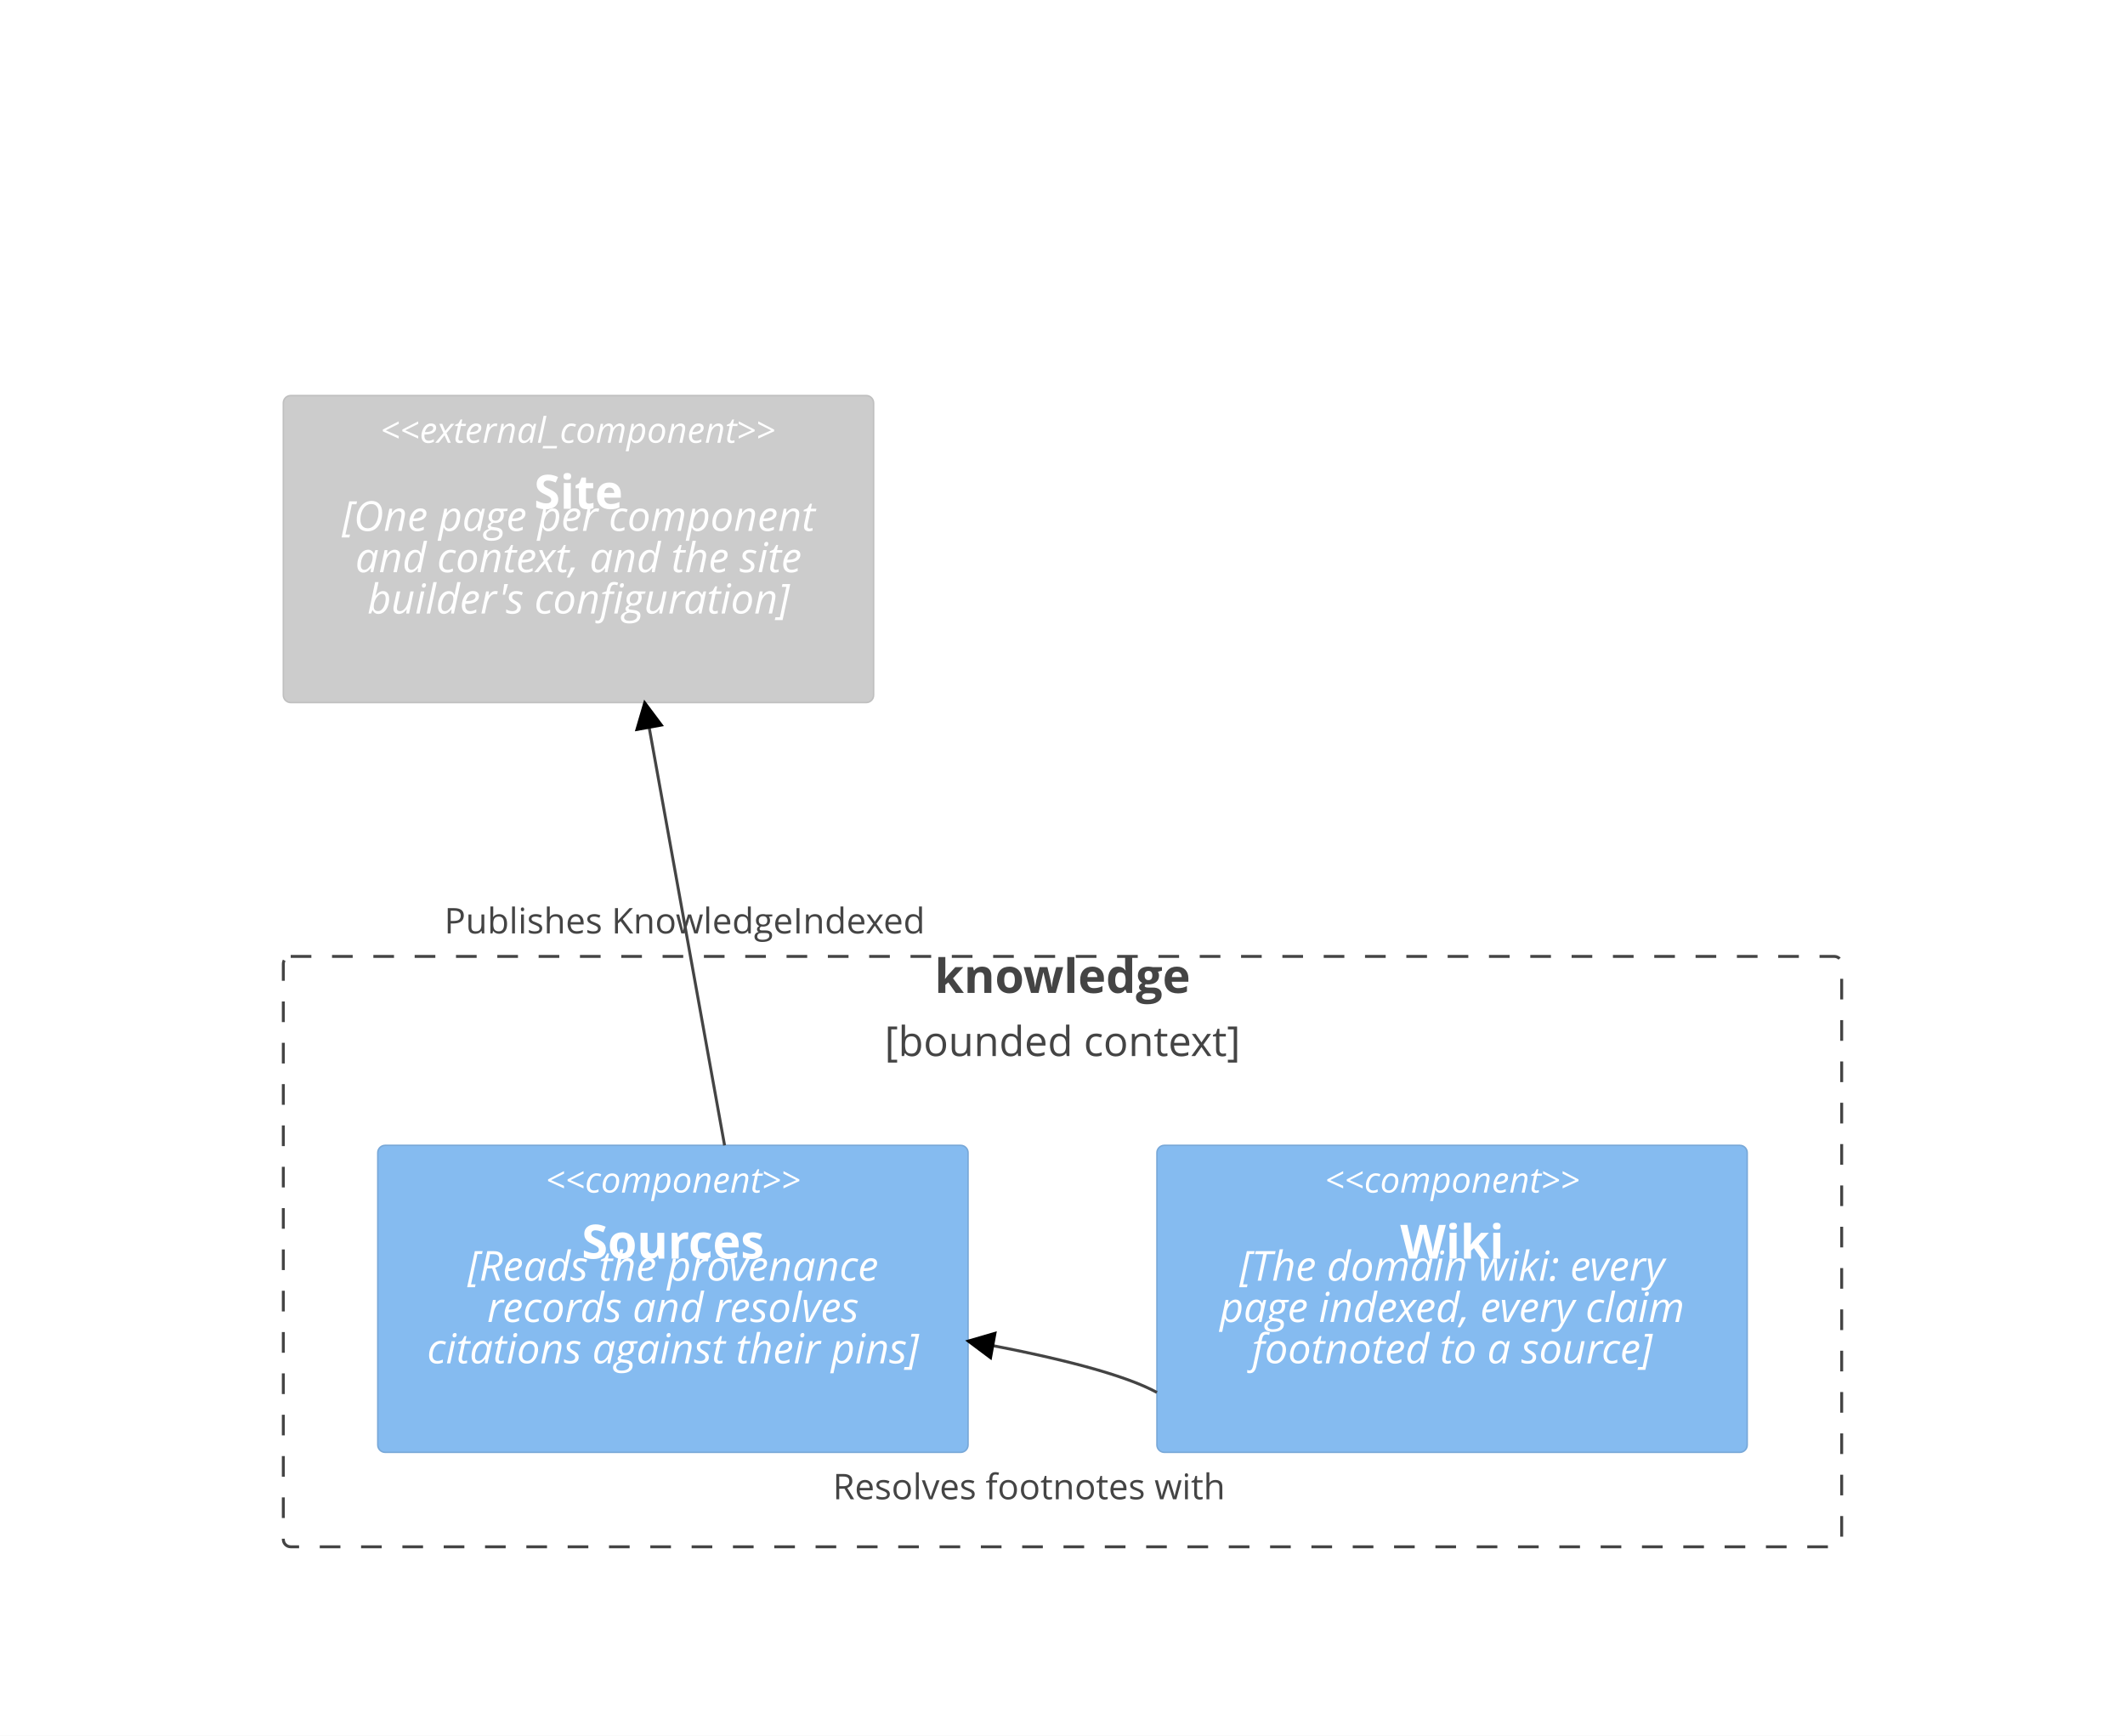
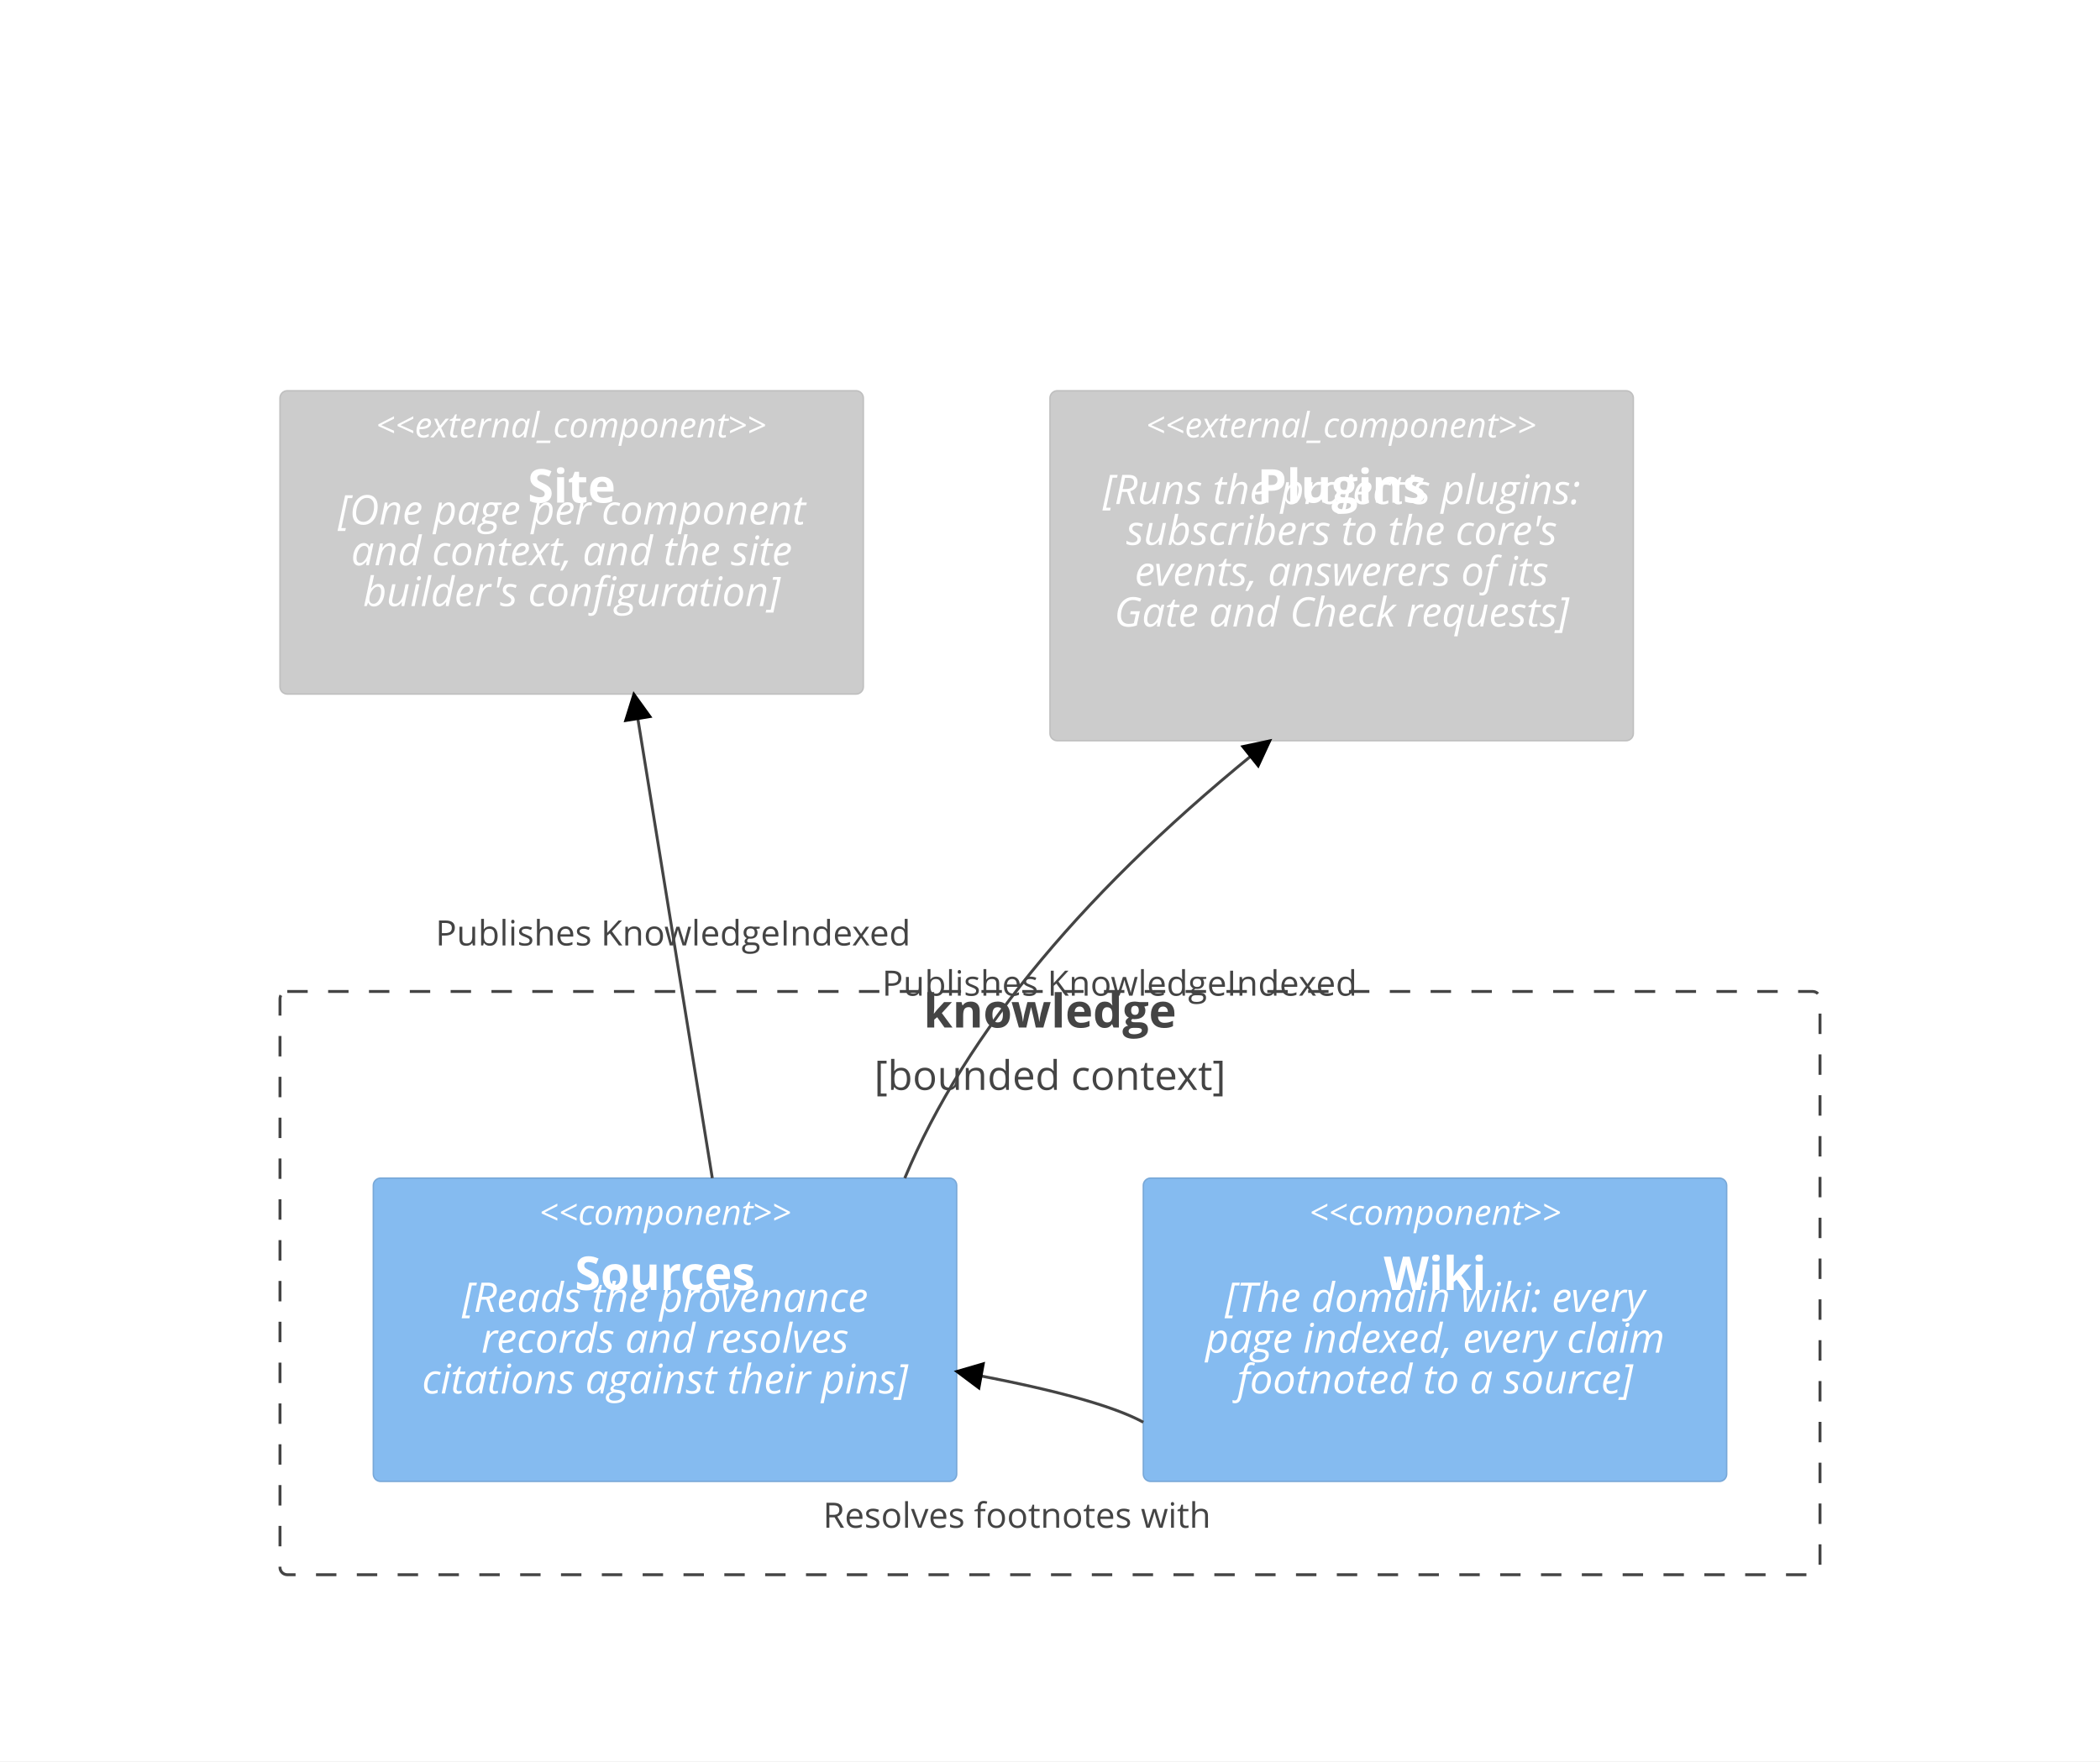
- <svg xmlns="http://www.w3.org/2000/svg" width="100%" viewBox="0 -8 720 588" style="max-width: 720.000px;">
-   <rect x="0" y="-8" width="720" height="588" fill="#FFFFFF" />
+ <svg xmlns="http://www.w3.org/2000/svg" width="100%" viewBox="0 -8 720 604" style="max-width: 720.000px;">
+   <rect x="0" y="-8" width="720" height="604" fill="#FFFFFF" />
  <defs>
    <symbol id="computer" width="24" height="24">
      <path transform="scale(.5)" d="M2 2v13h20v-13h-20zm18 11h-16v-9h16v9zm-10.228 6l.466-1h3.524l.467 1h-4.457zm14.228 3h-24l2-6h2.104l-1.33 4h18.45l-1.297-4h2.073l2 6zm-5-10h-14v-7h14v7z" />
    </symbol>
  </defs>
  <defs>
    <symbol id="database" fill-rule="evenodd" clip-rule="evenodd">
      <path transform="scale(.5)" d="M12.258.001l.256.004.255.005.253.008.251.01.249.012.247.015.246.016.242.019.241.02.239.023.236.024.233.027.231.028.229.031.225.032.223.034.22.036.217.038.214.04.211.041.208.043.205.045.201.046.198.048.194.05.191.051.187.053.183.054.18.056.175.057.172.059.168.06.163.061.16.063.155.064.15.066.074.033.073.033.071.034.07.034.069.035.068.035.067.035.066.035.064.036.064.036.062.036.06.036.06.037.058.037.058.037.055.038.055.038.053.038.052.038.051.039.05.039.048.039.047.039.045.04.044.04.043.04.041.04.04.041.039.041.037.041.036.041.034.041.033.042.032.042.03.042.029.042.027.042.026.043.024.043.023.043.021.043.02.043.018.044.017.043.015.044.013.044.012.044.011.045.009.044.007.045.006.045.004.045.002.045.001.045v17l-.001.045-.002.045-.004.045-.006.045-.007.045-.009.044-.011.045-.012.044-.013.044-.015.044-.017.043-.018.044-.02.043-.021.043-.023.043-.024.043-.026.043-.027.042-.029.042-.03.042-.032.042-.033.042-.034.041-.036.041-.037.041-.039.041-.04.041-.041.04-.043.04-.044.04-.045.04-.047.039-.048.039-.05.039-.051.039-.052.038-.053.038-.055.038-.055.038-.058.037-.058.037-.06.037-.06.036-.062.036-.064.036-.064.036-.066.035-.067.035-.068.035-.069.035-.07.034-.071.034-.073.033-.074.033-.15.066-.155.064-.16.063-.163.061-.168.06-.172.059-.175.057-.18.056-.183.054-.187.053-.191.051-.194.05-.198.048-.201.046-.205.045-.208.043-.211.041-.214.04-.217.038-.22.036-.223.034-.225.032-.229.031-.231.028-.233.027-.236.024-.239.023-.241.02-.242.019-.246.016-.247.015-.249.012-.251.01-.253.008-.255.005-.256.004-.258.001-.258-.001-.256-.004-.255-.005-.253-.008-.251-.01-.249-.012-.247-.015-.245-.016-.243-.019-.241-.02-.238-.023-.236-.024-.234-.027-.231-.028-.228-.031-.226-.032-.223-.034-.22-.036-.217-.038-.214-.04-.211-.041-.208-.043-.204-.045-.201-.046-.198-.048-.195-.05-.19-.051-.187-.053-.184-.054-.179-.056-.176-.057-.172-.059-.167-.06-.164-.061-.159-.063-.155-.064-.151-.066-.074-.033-.072-.033-.072-.034-.07-.034-.069-.035-.068-.035-.067-.035-.066-.035-.064-.036-.063-.036-.062-.036-.061-.036-.06-.037-.058-.037-.057-.037-.056-.038-.055-.038-.053-.038-.052-.038-.051-.039-.049-.039-.049-.039-.046-.039-.046-.04-.044-.04-.043-.04-.041-.04-.04-.041-.039-.041-.037-.041-.036-.041-.034-.041-.033-.042-.032-.042-.03-.042-.029-.042-.027-.042-.026-.043-.024-.043-.023-.043-.021-.043-.02-.043-.018-.044-.017-.043-.015-.044-.013-.044-.012-.044-.011-.045-.009-.044-.007-.045-.006-.045-.004-.045-.002-.045-.001-.045v-17l.001-.045.002-.045.004-.045.006-.045.007-.045.009-.044.011-.045.012-.044.013-.044.015-.044.017-.043.018-.044.02-.043.021-.043.023-.043.024-.043.026-.043.027-.042.029-.042.03-.042.032-.042.033-.042.034-.041.036-.041.037-.041.039-.041.04-.041.041-.04.043-.04.044-.04.046-.04.046-.039.049-.039.049-.039.051-.039.052-.038.053-.038.055-.038.056-.038.057-.037.058-.037.06-.037.061-.036.062-.036.063-.036.064-.036.066-.035.067-.035.068-.035.069-.035.07-.034.072-.034.072-.033.074-.033.151-.066.155-.064.159-.063.164-.061.167-.06.172-.059.176-.057.179-.056.184-.054.187-.053.19-.051.195-.05.198-.048.201-.046.204-.045.208-.043.211-.041.214-.04.217-.038.22-.036.223-.034.226-.032.228-.031.231-.028.234-.027.236-.024.238-.023.241-.02.243-.019.245-.016.247-.015.249-.012.251-.01.253-.008.255-.005.256-.004.258-.001.258.001z" />
    </symbol>
  </defs>
  <defs>
    <symbol id="clock" width="24" height="24">
      <path transform="scale(.5)" d="M12 2c5.514 0 10 4.486 10 10s-4.486 10-10 10-10-4.486-10-10 4.486-10 10-10zm0-2c-6.627 0-12 5.373-12 12s5.373 12 12 12 12-5.373 12-12-5.373-12-12-12zm5.848 12.459c.202.038.202.333.001.372-1.907.361-6.045 1.111-6.547 1.111-.719 0-1.301-.582-1.301-1.301 0-.512.77-5.447 1.125-7.445.034-.192.312-.181.343.014l.985 6.238 5.394 1.011z" />
    </symbol>
  </defs>
  <g class="person-man">
    <rect x="96" y="126" fill="#CCCCCC" stroke="#BFBFBF" width="200" height="104" rx="2.5" ry="2.5" stroke-width="0.5" />
    <text fill="#FFFFFF" font-family="Open Sans,sans-serif" font-size="12" font-style="italic" lengthAdjust="spacing" textLength="133" x="129" y="142">&lt;&lt;external_component&gt;&gt;</text>
    <text x="196.00" y="160.00" dominant-baseline="middle" fill="#FFFFFF" style="text-anchor: middle; font-size: 16px; font-weight: bold; font-family: Open Sans,sans-serif">
      <tspan dy="0.00" alignment-baseline="mathematical">Site</tspan>
    </text>
    <text x="196.00" y="182.00" dominant-baseline="middle" fill="#FFFFFF" style="text-anchor: middle; font-size: 14px; font-weight: normal; font-family: Open Sans,sans-serif" font-style="italic">
      <tspan dy="-14.00" alignment-baseline="mathematical">[One page per component</tspan>
    </text>
    <text x="196.00" y="182.00" dominant-baseline="middle" fill="#FFFFFF" style="text-anchor: middle; font-size: 14px; font-weight: normal; font-family: Open Sans,sans-serif" font-style="italic">
      <tspan dy="0.00" alignment-baseline="mathematical">and context, and the site</tspan>
    </text>
    <text x="196.00" y="182.00" dominant-baseline="middle" fill="#FFFFFF" style="text-anchor: middle; font-size: 14px; font-weight: normal; font-family: Open Sans,sans-serif" font-style="italic">
      <tspan dy="14.00" alignment-baseline="mathematical">builder's configuration]</tspan>
    </text>
  </g>
  <g class="person-man">
-     <rect x="128" y="380" fill="#85BBF0" stroke="#78A8D8" width="200" height="104" rx="2.5" ry="2.5" stroke-width="0.5" />
-     <text fill="#FFFFFF" font-family="Open Sans,sans-serif" font-size="12" font-style="italic" lengthAdjust="spacing" textLength="86" x="185" y="396">&lt;&lt;component&gt;&gt;</text>
-     <text x="228.00" y="414.00" dominant-baseline="middle" fill="#FFFFFF" style="text-anchor: middle; font-size: 16px; font-weight: bold; font-family: Open Sans,sans-serif">
+     <rect x="360" y="126" fill="#CCCCCC" stroke="#BFBFBF" width="200" height="120" rx="2.5" ry="2.5" stroke-width="0.5" />
+     <text fill="#FFFFFF" font-family="Open Sans,sans-serif" font-size="12" font-style="italic" lengthAdjust="spacing" textLength="133" x="393" y="142">&lt;&lt;external_component&gt;&gt;</text>
+     <text x="460.00" y="160.00" dominant-baseline="middle" fill="#FFFFFF" style="text-anchor: middle; font-size: 16px; font-weight: bold; font-family: Open Sans,sans-serif">
+       <tspan dy="0.00" alignment-baseline="mathematical">Plugins</tspan>
+     </text>
+     <text x="460.00" y="182.00" dominant-baseline="middle" fill="#FFFFFF" style="text-anchor: middle; font-size: 14px; font-weight: normal; font-family: Open Sans,sans-serif" font-style="italic">
+       <tspan dy="-21.00" alignment-baseline="mathematical">[Runs the project's plugins:</tspan>
+     </text>
+     <text x="460.00" y="182.00" dominant-baseline="middle" fill="#FFFFFF" style="text-anchor: middle; font-size: 14px; font-weight: normal; font-family: Open Sans,sans-serif" font-style="italic">
+       <tspan dy="-7.00" alignment-baseline="mathematical">subscribers to the core's</tspan>
+     </text>
+     <text x="460.00" y="182.00" dominant-baseline="middle" fill="#FFFFFF" style="text-anchor: middle; font-size: 14px; font-weight: normal; font-family: Open Sans,sans-serif" font-style="italic">
+       <tspan dy="7.00" alignment-baseline="mathematical">events, answerers of its</tspan>
+     </text>
+     <text x="460.00" y="182.00" dominant-baseline="middle" fill="#FFFFFF" style="text-anchor: middle; font-size: 14px; font-weight: normal; font-family: Open Sans,sans-serif" font-style="italic">
+       <tspan dy="21.00" alignment-baseline="mathematical">Gate and Check requests]</tspan>
+     </text>
+   </g>
+   <g class="person-man">
+     <rect x="128" y="396" fill="#85BBF0" stroke="#78A8D8" width="200" height="104" rx="2.5" ry="2.5" stroke-width="0.5" />
+     <text fill="#FFFFFF" font-family="Open Sans,sans-serif" font-size="12" font-style="italic" lengthAdjust="spacing" textLength="86" x="185" y="412">&lt;&lt;component&gt;&gt;</text>
+     <text x="228.00" y="430.00" dominant-baseline="middle" fill="#FFFFFF" style="text-anchor: middle; font-size: 16px; font-weight: bold; font-family: Open Sans,sans-serif">
      <tspan dy="0.00" alignment-baseline="mathematical">Sources</tspan>
    </text>
-     <text x="228.00" y="436.00" dominant-baseline="middle" fill="#FFFFFF" style="text-anchor: middle; font-size: 14px; font-weight: normal; font-family: Open Sans,sans-serif" font-style="italic">
+     <text x="228.00" y="452.00" dominant-baseline="middle" fill="#FFFFFF" style="text-anchor: middle; font-size: 14px; font-weight: normal; font-family: Open Sans,sans-serif" font-style="italic">
      <tspan dy="-14.00" alignment-baseline="mathematical">[Reads the provenance</tspan>
    </text>
-     <text x="228.00" y="436.00" dominant-baseline="middle" fill="#FFFFFF" style="text-anchor: middle; font-size: 14px; font-weight: normal; font-family: Open Sans,sans-serif" font-style="italic">
+     <text x="228.00" y="452.00" dominant-baseline="middle" fill="#FFFFFF" style="text-anchor: middle; font-size: 14px; font-weight: normal; font-family: Open Sans,sans-serif" font-style="italic">
      <tspan dy="0.00" alignment-baseline="mathematical">records and resolves</tspan>
    </text>
-     <text x="228.00" y="436.00" dominant-baseline="middle" fill="#FFFFFF" style="text-anchor: middle; font-size: 14px; font-weight: normal; font-family: Open Sans,sans-serif" font-style="italic">
+     <text x="228.00" y="452.00" dominant-baseline="middle" fill="#FFFFFF" style="text-anchor: middle; font-size: 14px; font-weight: normal; font-family: Open Sans,sans-serif" font-style="italic">
      <tspan dy="14.00" alignment-baseline="mathematical">citations against their pins]</tspan>
    </text>
  </g>
  <g class="person-man">
-     <rect x="392" y="380" fill="#85BBF0" stroke="#78A8D8" width="200" height="104" rx="2.5" ry="2.5" stroke-width="0.5" />
-     <text fill="#FFFFFF" font-family="Open Sans,sans-serif" font-size="12" font-style="italic" lengthAdjust="spacing" textLength="86" x="449" y="396">&lt;&lt;component&gt;&gt;</text>
-     <text x="492.00" y="414.00" dominant-baseline="middle" fill="#FFFFFF" style="text-anchor: middle; font-size: 16px; font-weight: bold; font-family: Open Sans,sans-serif">
+     <rect x="392" y="396" fill="#85BBF0" stroke="#78A8D8" width="200" height="104" rx="2.5" ry="2.5" stroke-width="0.5" />
+     <text fill="#FFFFFF" font-family="Open Sans,sans-serif" font-size="12" font-style="italic" lengthAdjust="spacing" textLength="86" x="449" y="412">&lt;&lt;component&gt;&gt;</text>
+     <text x="492.00" y="430.00" dominant-baseline="middle" fill="#FFFFFF" style="text-anchor: middle; font-size: 16px; font-weight: bold; font-family: Open Sans,sans-serif">
      <tspan dy="0.00" alignment-baseline="mathematical">Wiki</tspan>
    </text>
-     <text x="492.00" y="436.00" dominant-baseline="middle" fill="#FFFFFF" style="text-anchor: middle; font-size: 14px; font-weight: normal; font-family: Open Sans,sans-serif" font-style="italic">
+     <text x="492.00" y="452.00" dominant-baseline="middle" fill="#FFFFFF" style="text-anchor: middle; font-size: 14px; font-weight: normal; font-family: Open Sans,sans-serif" font-style="italic">
      <tspan dy="-14.00" alignment-baseline="mathematical">[The domain wiki: every</tspan>
    </text>
-     <text x="492.00" y="436.00" dominant-baseline="middle" fill="#FFFFFF" style="text-anchor: middle; font-size: 14px; font-weight: normal; font-family: Open Sans,sans-serif" font-style="italic">
+     <text x="492.00" y="452.00" dominant-baseline="middle" fill="#FFFFFF" style="text-anchor: middle; font-size: 14px; font-weight: normal; font-family: Open Sans,sans-serif" font-style="italic">
      <tspan dy="0.00" alignment-baseline="mathematical">page indexed, every claim</tspan>
    </text>
-     <text x="492.00" y="436.00" dominant-baseline="middle" fill="#FFFFFF" style="text-anchor: middle; font-size: 14px; font-weight: normal; font-family: Open Sans,sans-serif" font-style="italic">
+     <text x="492.00" y="452.00" dominant-baseline="middle" fill="#FFFFFF" style="text-anchor: middle; font-size: 14px; font-weight: normal; font-family: Open Sans,sans-serif" font-style="italic">
      <tspan dy="14.00" alignment-baseline="mathematical">footnoted to a source]</tspan>
    </text>
  </g>
  <g>
-     <rect x="96" y="316" fill="none" stroke="#444444" width="528" height="200" rx="2.5" ry="2.5" stroke-width="1" stroke-dasharray="7.0,7.0" />
-     <text x="360.00" y="324.00" dominant-baseline="middle" fill="#444444" style="text-anchor: middle; font-size: 16px; font-weight: bold; font-family: Open Sans,sans-serif">
+     <rect x="96" y="332" fill="none" stroke="#444444" width="528" height="200" rx="2.5" ry="2.5" stroke-width="1" stroke-dasharray="7.0,7.0" />
+     <text x="360.00" y="340.00" dominant-baseline="middle" fill="#444444" style="text-anchor: middle; font-size: 16px; font-weight: bold; font-family: Open Sans,sans-serif">
      <tspan dy="0.00" alignment-baseline="mathematical">knowledge</tspan>
    </text>
-     <text x="360.00" y="346.00" dominant-baseline="middle" fill="#444444" style="text-anchor: middle; font-size: 14px; font-weight: normal; font-family: Open Sans,sans-serif">
+     <text x="360.00" y="362.00" dominant-baseline="middle" fill="#444444" style="text-anchor: middle; font-size: 14px; font-weight: normal; font-family: Open Sans,sans-serif">
      <tspan dy="0.00" alignment-baseline="mathematical">[bounded context]</tspan>
    </text>
  </g>
  <defs>
    <marker id="arrowhead" refX="9" refY="5" markerUnits="userSpaceOnUse" markerWidth="12" markerHeight="12" orient="auto">
      <path d="M 0 0 L 10 5 L 0 10 z" />
    </marker>
  </defs>
  <defs>
    <marker id="arrowend" refX="1" refY="5" markerUnits="userSpaceOnUse" markerWidth="12" markerHeight="12" orient="auto">
      <path d="M 10 0 L 0 5 L 10 10 z" />
    </marker>
  </defs>
  <defs>
    <marker id="crosshead" markerWidth="15" markerHeight="8" orient="auto" refX="16" refY="4">
      <path fill="black" stroke="#000000" stroke-width="1px" d="M 9,2 V 6 L16,4 Z" style="stroke-dasharray: 0, 0;" />
      <path fill="none" stroke="#000000" stroke-width="1px" d="M 0,1 L 6,7 M 6,1 L 0,7" style="stroke-dasharray: 0, 0;" />
    </marker>
  </defs>
  <defs>
    <marker id="filled-head" refX="18" refY="7" markerWidth="20" markerHeight="28" orient="auto">
      <path d="M 18,7 L9,13 L14,7 L9,1 Z" />
    </marker>
  </defs>
  <g>
-     <line x1="245.50" y1="380.00" x2="218.43" y2="230.00" stroke-width="1" stroke="#444444" style="fill: none;" marker-end="url(#arrowhead)" />
-     <text x="231.97" y="305.00" dominant-baseline="middle" fill="#444444" style="text-anchor: middle; font-size: 12px; font-weight: normal; font-family: Open Sans,sans-serif">
+     <line x1="244.22" y1="396.00" x2="217.32" y2="230.00" stroke-width="1" stroke="#444444" style="fill: none;" marker-end="url(#arrowhead)" />
+     <text x="230.77" y="313.00" dominant-baseline="middle" fill="#444444" style="text-anchor: middle; font-size: 12px; font-weight: normal; font-family: Open Sans,sans-serif">
      <tspan dy="0.00" alignment-baseline="mathematical">Publishes KnowledgeIndexed</tspan>
    </text>
-     <path fill="none" stroke-width="1" stroke="#444444" d="M392.00,463.71 Q376.00,455.00 328.00,446.29" marker-end="url(#arrowhead)" />
-     <text x="348.65" y="496.68" dominant-baseline="middle" fill="#444444" style="text-anchor: middle; font-size: 12px; font-weight: normal; font-family: Open Sans,sans-serif">
+     <path fill="none" stroke-width="1" stroke="#444444" d="M310.21,396.00 Q341.51,321.00 435.40,246.00" marker-end="url(#arrowhead)" />
+     <text x="383.86" y="330.23" dominant-baseline="middle" fill="#444444" style="text-anchor: middle; font-size: 12px; font-weight: normal; font-family: Open Sans,sans-serif">
+       <tspan dy="0.00" alignment-baseline="mathematical">Publishes KnowledgeIndexed</tspan>
+     </text>
+     <path fill="none" stroke-width="1" stroke="#444444" d="M392.00,479.71 Q376.00,471.00 328.00,462.29" marker-end="url(#arrowhead)" />
+     <text x="348.65" y="512.68" dominant-baseline="middle" fill="#444444" style="text-anchor: middle; font-size: 12px; font-weight: normal; font-family: Open Sans,sans-serif">
      <tspan dy="0.00" alignment-baseline="mathematical">Resolves footnotes with</tspan>
    </text>
  </g>
</svg>
